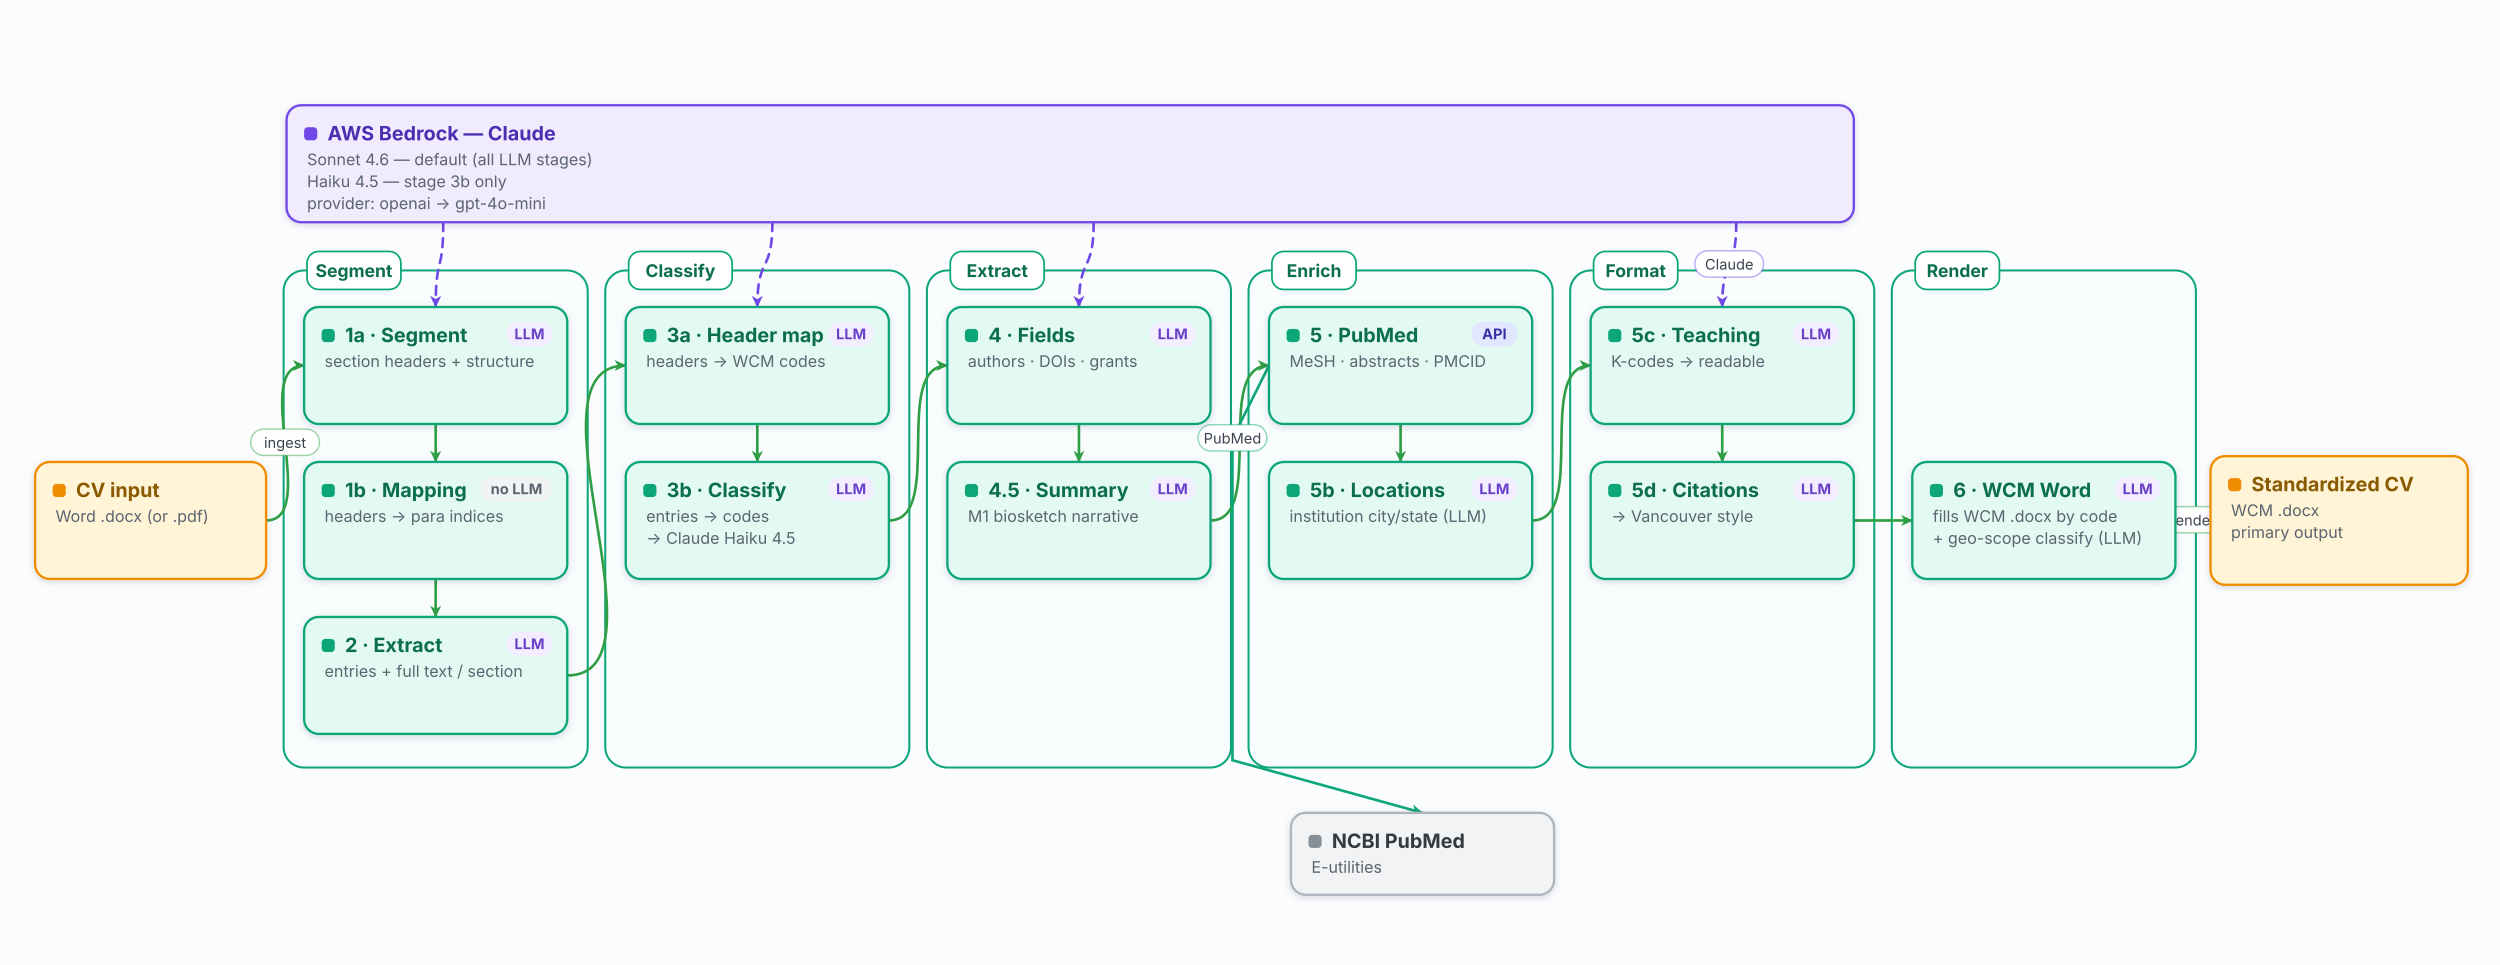
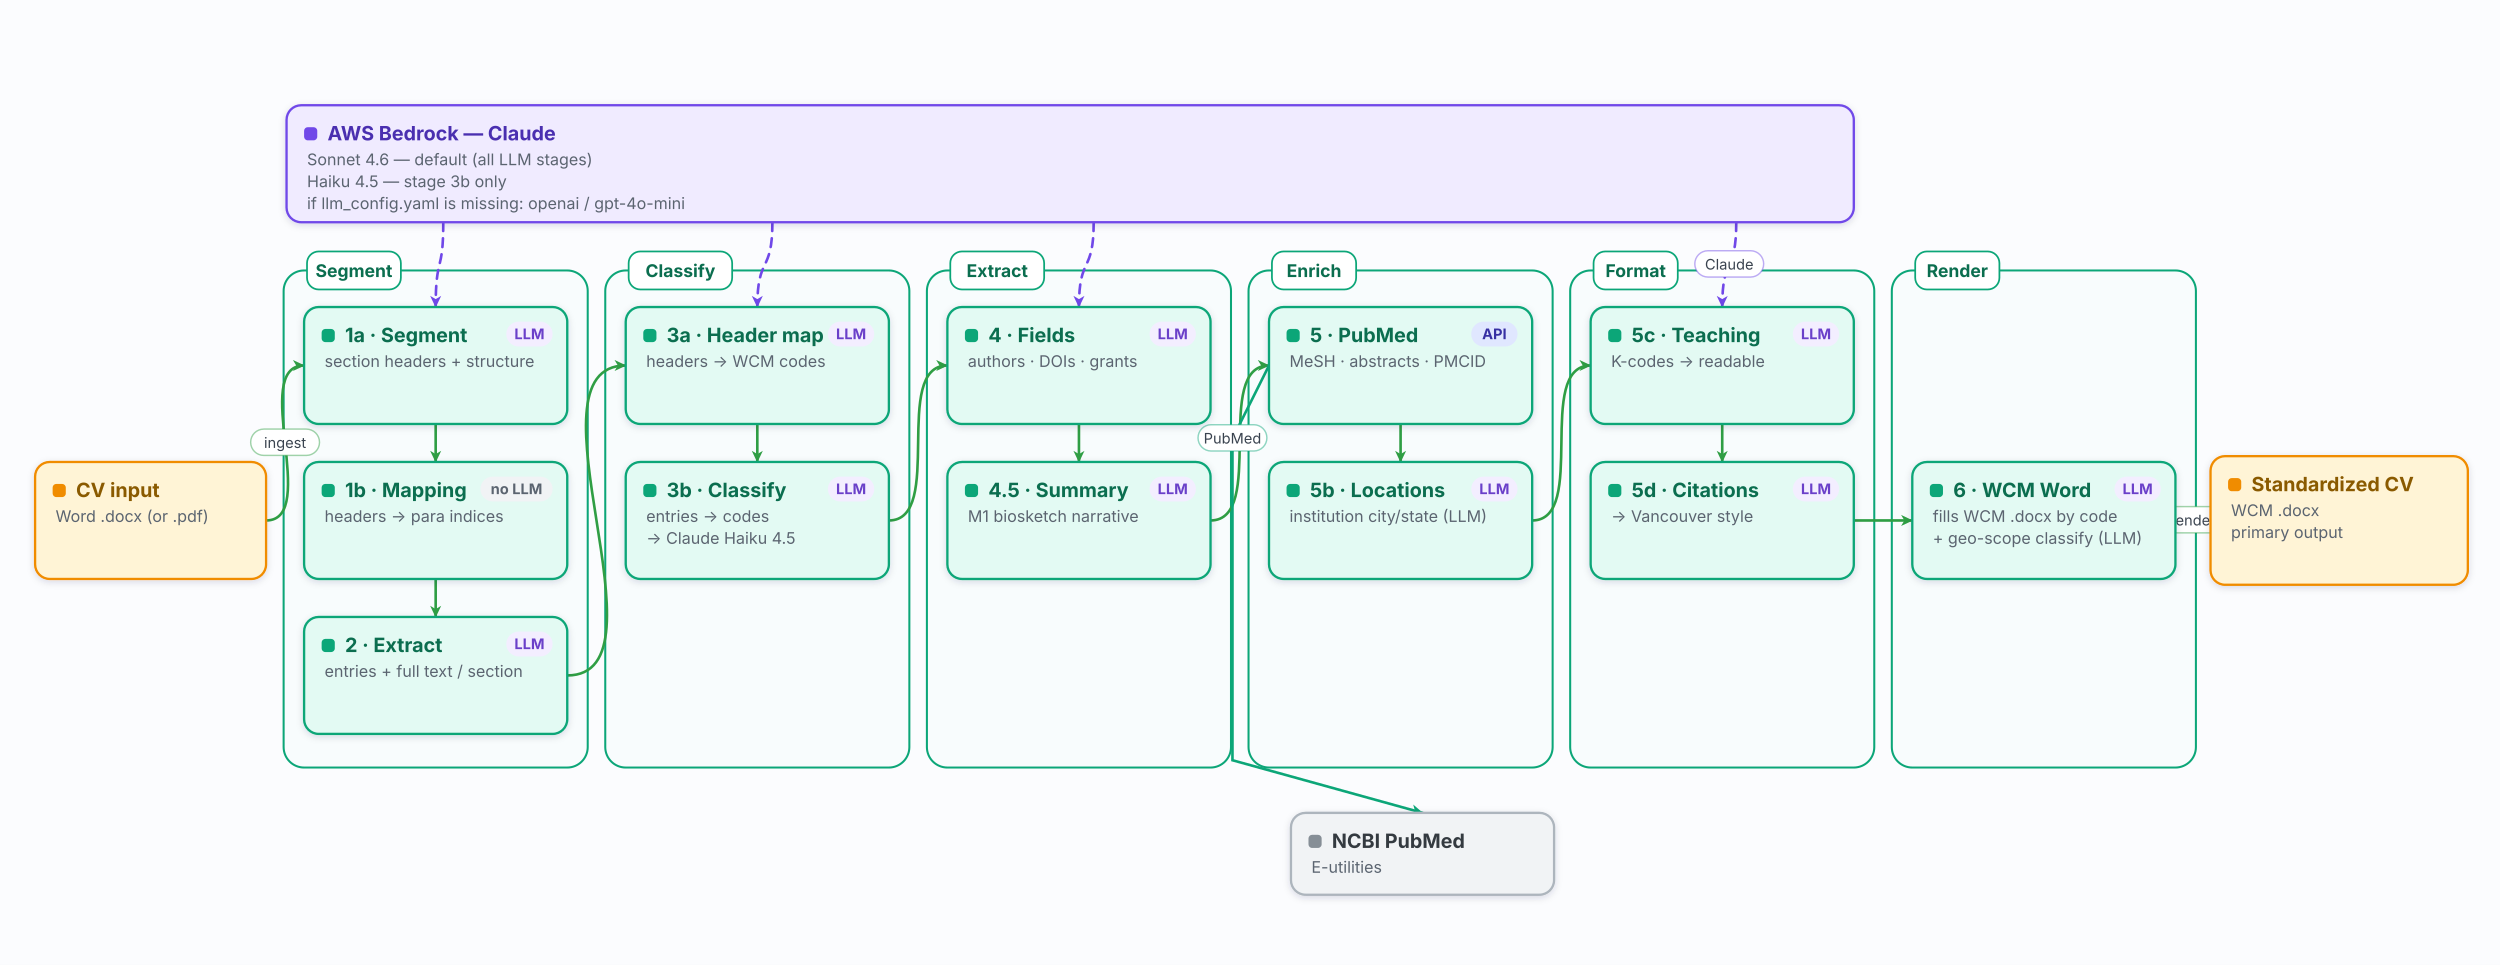
<svg xmlns="http://www.w3.org/2000/svg" viewBox="0 0 1710 660" width="1710" height="660" role="img" aria-labelledby="t-pipeline d-pipeline" font-family="Inter,-apple-system,Segoe UI,Helvetica,Arial,sans-serif">
  <rect width="100%" height="100%" fill="#fbfcfe" />
  <defs>
    <filter id="sh" x="-25%" y="-25%" width="150%" height="150%">
      <feDropShadow dx="0" dy="1.4" stdDeviation="2.4" flood-color="#0b1f3a" flood-opacity="0.14" />
    </filter>
    <marker id="mGray" viewBox="0 0 10 10" refX="9" refY="5" markerWidth="9" markerHeight="9" markerUnits="userSpaceOnUse" orient="auto-start-reverse">
      <path d="M0.5,0.8 L9.4,5 L0.5,9.2 L3,5 Z" fill="#868e96" />
    </marker>
    <marker id="mMaroon" viewBox="0 0 10 10" refX="9" refY="5" markerWidth="9" markerHeight="9" markerUnits="userSpaceOnUse" orient="auto-start-reverse">
      <path d="M0.5,0.8 L9.4,5 L0.5,9.2 L3,5 Z" fill="#7d1c1c" />
    </marker>
    <marker id="mRed" viewBox="0 0 10 10" refX="9" refY="5" markerWidth="9" markerHeight="9" markerUnits="userSpaceOnUse" orient="auto-start-reverse">
      <path d="M0.5,0.8 L9.4,5 L0.5,9.2 L3,5 Z" fill="#e03131" />
    </marker>
    <marker id="mGreen" viewBox="0 0 10 10" refX="9" refY="5" markerWidth="9" markerHeight="9" markerUnits="userSpaceOnUse" orient="auto-start-reverse">
      <path d="M0.5,0.8 L9.4,5 L0.5,9.2 L3,5 Z" fill="#2f9e44" />
    </marker>
    <marker id="mIndigo" viewBox="0 0 10 10" refX="9" refY="5" markerWidth="9" markerHeight="9" markerUnits="userSpaceOnUse" orient="auto-start-reverse">
      <path d="M0.5,0.8 L9.4,5 L0.5,9.2 L3,5 Z" fill="#4263eb" />
    </marker>
    <marker id="mViolet" viewBox="0 0 10 10" refX="9" refY="5" markerWidth="9" markerHeight="9" markerUnits="userSpaceOnUse" orient="auto-start-reverse">
      <path d="M0.5,0.8 L9.4,5 L0.5,9.2 L3,5 Z" fill="#7048e8" />
    </marker>
    <marker id="mAmber" viewBox="0 0 10 10" refX="9" refY="5" markerWidth="9" markerHeight="9" markerUnits="userSpaceOnUse" orient="auto-start-reverse">
      <path d="M0.5,0.8 L9.4,5 L0.5,9.2 L3,5 Z" fill="#f08c00" />
    </marker>
    <marker id="mTeal" viewBox="0 0 10 10" refX="9" refY="5" markerWidth="9" markerHeight="9" markerUnits="userSpaceOnUse" orient="auto-start-reverse">
      <path d="M0.5,0.8 L9.4,5 L0.5,9.2 L3,5 Z" fill="#0ca678" />
    </marker>
  </defs>
  <rect x="194" y="185" width="208" height="340" rx="14" fill="#e3faf3" fill-opacity="0.16" stroke="#0ca678" stroke-width="1.4" />
  <rect x="414" y="185" width="208" height="340" rx="14" fill="#e3faf3" fill-opacity="0.16" stroke="#0ca678" stroke-width="1.4" />
  <rect x="634" y="185" width="208" height="340" rx="14" fill="#e3faf3" fill-opacity="0.16" stroke="#0ca678" stroke-width="1.4" />
  <rect x="854" y="185" width="208" height="340" rx="14" fill="#e3faf3" fill-opacity="0.16" stroke="#0ca678" stroke-width="1.4" />
  <rect x="1074" y="185" width="208" height="340" rx="14" fill="#e3faf3" fill-opacity="0.16" stroke="#0ca678" stroke-width="1.4" />
  <rect x="1294" y="185" width="208" height="340" rx="14" fill="#e3faf3" fill-opacity="0.16" stroke="#0ca678" stroke-width="1.4" />
  <path d="M182,356 C219.108,356 170.892,250 208,250" fill="none" stroke="#2f9e44" stroke-width="1.8" stroke-linecap="round" marker-end="url(#mGreen)" />
  <path d="M298,290 C298,326 298,280 298,316" fill="none" stroke="#2f9e44" stroke-width="1.8" stroke-linecap="round" marker-end="url(#mGreen)" />
  <path d="M298,396 C298,432 298,386 298,422" fill="none" stroke="#2f9e44" stroke-width="1.8" stroke-linecap="round" marker-end="url(#mGreen)" />
  <path d="M388,462 C461.352,462 354.648,250 428,250" fill="none" stroke="#2f9e44" stroke-width="1.8" stroke-linecap="round" marker-end="url(#mGreen)" />
  <path d="M518,290 C518,326 518,280 518,316" fill="none" stroke="#2f9e44" stroke-width="1.8" stroke-linecap="round" marker-end="url(#mGreen)" />
  <path d="M608,356 C646.521,356 609.479,250 648,250" fill="none" stroke="#2f9e44" stroke-width="1.8" stroke-linecap="round" marker-end="url(#mGreen)" />
  <path d="M738,290 C738,326 738,280 738,316" fill="none" stroke="#2f9e44" stroke-width="1.8" stroke-linecap="round" marker-end="url(#mGreen)" />
  <path d="M828,356 C866.521,356 829.479,250 868,250" fill="none" stroke="#2f9e44" stroke-width="1.8" stroke-linecap="round" marker-end="url(#mGreen)" />
  <path d="M958,290 C958,326 958,280 958,316" fill="none" stroke="#2f9e44" stroke-width="1.8" stroke-linecap="round" marker-end="url(#mGreen)" />
  <path d="M1048,356 C1086.521,356 1049.479,250 1088,250" fill="none" stroke="#2f9e44" stroke-width="1.8" stroke-linecap="round" marker-end="url(#mGreen)" />
  <path d="M1178,290 C1178,326 1178,280 1178,316" fill="none" stroke="#2f9e44" stroke-width="1.8" stroke-linecap="round" marker-end="url(#mGreen)" />
  <path d="M1268,356 C1304,356 1272,356 1308,356" fill="none" stroke="#2f9e44" stroke-width="1.8" stroke-linecap="round" marker-end="url(#mGreen)" />
  <path d="M1488,356 C1524,356 1476,356 1512,356" fill="none" stroke="#2f9e44" stroke-width="1.8" stroke-linecap="round" marker-end="url(#mGreen)" />
  <path d="M303.2,152 C303.2,188 298,174 298,210" fill="none" stroke="#7048e8" stroke-width="1.8" stroke-linecap="round" stroke-dasharray="6 5" marker-end="url(#mViolet)" />
  <path d="M528.32,152 C528.32,188 518,174 518,210" fill="none" stroke="#7048e8" stroke-width="1.8" stroke-linecap="round" stroke-dasharray="6 5" marker-end="url(#mViolet)" />
  <path d="M748.08,152 C748.08,188 738,174 738,210" fill="none" stroke="#7048e8" stroke-width="1.8" stroke-linecap="round" stroke-dasharray="6 5" marker-end="url(#mViolet)" />
  <path d="M1187.6,152 C1187.6,188 1178,174 1178,210" fill="none" stroke="#7048e8" stroke-width="1.8" stroke-linecap="round" stroke-dasharray="6 5" marker-end="url(#mViolet)" />
  <path d="M868,250 L843,300 L843,520 L973,556" fill="none" stroke="#0ca678" stroke-width="1.8" stroke-linecap="round" marker-end="url(#mTeal)" />
  <rect x="171.45" y="293.5" width="47.1" height="18" rx="9" fill="#ffffff" stroke="#2f9e44" stroke-opacity="0.45" />
  <text x="195" y="306.4" font-size="10" fill="#3a434f" text-anchor="middle">ingest</text>
  <rect x="1476.45" y="346.5" width="47.1" height="18" rx="9" fill="#ffffff" stroke="#2f9e44" stroke-opacity="0.45" />
  <text x="1500" y="359.4" font-size="10" fill="#3a434f" text-anchor="middle">render</text>
  <rect x="1159.25" y="171.5" width="47.1" height="18" rx="9" fill="#ffffff" stroke="#7048e8" stroke-opacity="0.45" />
  <text x="1182.8" y="184.4" font-size="10" fill="#3a434f" text-anchor="middle">Claude</text>
  <rect x="819.45" y="290.5" width="47.1" height="18" rx="9" fill="#ffffff" stroke="#0ca678" stroke-opacity="0.45" />
  <text x="843" y="303.4" font-size="10" fill="#3a434f" text-anchor="middle">PubMed</text>
  <g>
    <rect x="210" y="172" width="64.2" height="26" rx="8" fill="#ffffff" stroke="#0ca678" stroke-width="1.2" />
    <text x="242.1" y="189.5" font-size="12" font-weight="700" fill="#0b6e4f" text-anchor="middle">Segment</text>
  </g>
  <g>
    <rect x="430" y="172" width="70.8" height="26" rx="8" fill="#ffffff" stroke="#0ca678" stroke-width="1.2" />
    <text x="465.4" y="189.5" font-size="12" font-weight="700" fill="#0b6e4f" text-anchor="middle">Classify</text>
  </g>
  <g>
    <rect x="650" y="172" width="64.2" height="26" rx="8" fill="#ffffff" stroke="#0ca678" stroke-width="1.2" />
    <text x="682.1" y="189.5" font-size="12" font-weight="700" fill="#0b6e4f" text-anchor="middle">Extract</text>
  </g>
  <g>
    <rect x="870" y="172" width="57.6" height="26" rx="8" fill="#ffffff" stroke="#0ca678" stroke-width="1.2" />
    <text x="898.8" y="189.5" font-size="12" font-weight="700" fill="#0b6e4f" text-anchor="middle">Enrich</text>
  </g>
  <g>
    <rect x="1090" y="172" width="57.6" height="26" rx="8" fill="#ffffff" stroke="#0ca678" stroke-width="1.2" />
    <text x="1118.8" y="189.5" font-size="12" font-weight="700" fill="#0b6e4f" text-anchor="middle">Format</text>
  </g>
  <g>
    <rect x="1310" y="172" width="57.6" height="26" rx="8" fill="#ffffff" stroke="#0ca678" stroke-width="1.2" />
    <text x="1338.8" y="189.5" font-size="12" font-weight="700" fill="#0b6e4f" text-anchor="middle">Render</text>
  </g>
  <g>
    <rect x="24" y="316" width="158" height="80" rx="10" fill="#fff4d6" stroke="#f08c00" stroke-width="1.6" filter="url(#sh)" />
    <rect x="36" y="331" width="9" height="9" rx="2.5" fill="#f08c00" />
    <text x="52" y="340" font-size="13.5" font-weight="700" fill="#8a5a00">CV input</text>
    <text x="38" y="357" font-size="11" fill="#5b6470">Word .docx (or .pdf)</text>
  </g>
  <g>
    <rect x="208" y="210" width="180" height="80" rx="10" fill="#e3faf3" stroke="#0ca678" stroke-width="1.6" filter="url(#sh)" />
    <rect x="220" y="225" width="9" height="9" rx="2.5" fill="#0ca678" />
    <text x="236" y="234" font-size="13.5" font-weight="700" fill="#0b6e4f">1a · Segment</text>
    <text x="222" y="251" font-size="11" fill="#5b6470">section headers + structure</text>
    <rect x="346.3" y="220" width="31.7" height="17" rx="8.5" fill="#f3eeff" />
    <text x="362.15" y="232" font-size="10" font-weight="700" fill="#6a40c9" text-anchor="middle">LLM</text>
  </g>
  <g>
    <rect x="208" y="316" width="180" height="80" rx="10" fill="#e3faf3" stroke="#0ca678" stroke-width="1.6" filter="url(#sh)" />
    <rect x="220" y="331" width="9" height="9" rx="2.5" fill="#0ca678" />
    <text x="236" y="340" font-size="13.5" font-weight="700" fill="#0b6e4f">1b · Mapping</text>
    <text x="222" y="357" font-size="11" fill="#5b6470">headers → para indices</text>
    <rect x="328.6" y="326" width="49.4" height="17" rx="8.5" fill="#f1f3f5" />
    <text x="353.3" y="338" font-size="10" font-weight="700" fill="#5b6470" text-anchor="middle">no LLM</text>
  </g>
  <g>
    <rect x="208" y="422" width="180" height="80" rx="10" fill="#e3faf3" stroke="#0ca678" stroke-width="1.6" filter="url(#sh)" />
    <rect x="220" y="437" width="9" height="9" rx="2.5" fill="#0ca678" />
    <text x="236" y="446" font-size="13.5" font-weight="700" fill="#0b6e4f">2 · Extract</text>
    <text x="222" y="463" font-size="11" fill="#5b6470">entries + full text / section</text>
    <rect x="346.3" y="432" width="31.7" height="17" rx="8.5" fill="#f3eeff" />
    <text x="362.15" y="444" font-size="10" font-weight="700" fill="#6a40c9" text-anchor="middle">LLM</text>
  </g>
  <g>
    <rect x="428" y="210" width="180" height="80" rx="10" fill="#e3faf3" stroke="#0ca678" stroke-width="1.6" filter="url(#sh)" />
    <rect x="440" y="225" width="9" height="9" rx="2.5" fill="#0ca678" />
    <text x="456" y="234" font-size="13.5" font-weight="700" fill="#0b6e4f">3a · Header map</text>
    <text x="442" y="251" font-size="11" fill="#5b6470">headers → WCM codes</text>
    <rect x="566.3" y="220" width="31.7" height="17" rx="8.5" fill="#f3eeff" />
    <text x="582.15" y="232" font-size="10" font-weight="700" fill="#6a40c9" text-anchor="middle">LLM</text>
  </g>
  <g>
    <rect x="428" y="316" width="180" height="80" rx="10" fill="#e3faf3" stroke="#0ca678" stroke-width="1.6" filter="url(#sh)" />
    <rect x="440" y="331" width="9" height="9" rx="2.5" fill="#0ca678" />
    <text x="456" y="340" font-size="13.5" font-weight="700" fill="#0b6e4f">3b · Classify</text>
    <text x="442" y="357" font-size="11" fill="#5b6470">entries → codes</text>
    <text x="442" y="372" font-size="11" fill="#5b6470">→ Claude Haiku 4.5</text>
    <rect x="566.3" y="326" width="31.7" height="17" rx="8.5" fill="#f3eeff" />
    <text x="582.15" y="338" font-size="10" font-weight="700" fill="#6a40c9" text-anchor="middle">LLM</text>
  </g>
  <g>
    <rect x="648" y="210" width="180" height="80" rx="10" fill="#e3faf3" stroke="#0ca678" stroke-width="1.6" filter="url(#sh)" />
    <rect x="660" y="225" width="9" height="9" rx="2.5" fill="#0ca678" />
    <text x="676" y="234" font-size="13.5" font-weight="700" fill="#0b6e4f">4 · Fields</text>
    <text x="662" y="251" font-size="11" fill="#5b6470">authors · DOIs · grants</text>
    <rect x="786.3" y="220" width="31.7" height="17" rx="8.5" fill="#f3eeff" />
    <text x="802.15" y="232" font-size="10" font-weight="700" fill="#6a40c9" text-anchor="middle">LLM</text>
  </g>
  <g>
    <rect x="648" y="316" width="180" height="80" rx="10" fill="#e3faf3" stroke="#0ca678" stroke-width="1.6" filter="url(#sh)" />
    <rect x="660" y="331" width="9" height="9" rx="2.5" fill="#0ca678" />
    <text x="676" y="340" font-size="13.5" font-weight="700" fill="#0b6e4f">4.5 · Summary</text>
    <text x="662" y="357" font-size="11" fill="#5b6470">M1 biosketch narrative</text>
    <rect x="786.3" y="326" width="31.7" height="17" rx="8.5" fill="#f3eeff" />
    <text x="802.15" y="338" font-size="10" font-weight="700" fill="#6a40c9" text-anchor="middle">LLM</text>
  </g>
  <g>
    <rect x="868" y="210" width="180" height="80" rx="10" fill="#e3faf3" stroke="#0ca678" stroke-width="1.6" filter="url(#sh)" />
    <rect x="880" y="225" width="9" height="9" rx="2.5" fill="#0ca678" />
    <text x="896" y="234" font-size="13.5" font-weight="700" fill="#0b6e4f">5 · PubMed</text>
    <text x="882" y="251" font-size="11" fill="#5b6470">MeSH · abstracts · PMCID</text>
    <rect x="1006.3" y="220" width="31.7" height="17" rx="8.5" fill="#e0e7ff" />
    <text x="1022.15" y="232" font-size="10" font-weight="700" fill="#3730a3" text-anchor="middle">API</text>
  </g>
  <g>
    <rect x="868" y="316" width="180" height="80" rx="10" fill="#e3faf3" stroke="#0ca678" stroke-width="1.6" filter="url(#sh)" />
    <rect x="880" y="331" width="9" height="9" rx="2.5" fill="#0ca678" />
    <text x="896" y="340" font-size="13.5" font-weight="700" fill="#0b6e4f">5b · Locations</text>
    <text x="882" y="357" font-size="11" fill="#5b6470">institution city/state (LLM)</text>
    <rect x="1006.3" y="326" width="31.7" height="17" rx="8.5" fill="#f3eeff" />
    <text x="1022.15" y="338" font-size="10" font-weight="700" fill="#6a40c9" text-anchor="middle">LLM</text>
  </g>
  <g>
    <rect x="1088" y="210" width="180" height="80" rx="10" fill="#e3faf3" stroke="#0ca678" stroke-width="1.6" filter="url(#sh)" />
    <rect x="1100" y="225" width="9" height="9" rx="2.5" fill="#0ca678" />
    <text x="1116" y="234" font-size="13.5" font-weight="700" fill="#0b6e4f">5c · Teaching</text>
    <text x="1102" y="251" font-size="11" fill="#5b6470">K-codes → readable</text>
    <rect x="1226.3" y="220" width="31.7" height="17" rx="8.5" fill="#f3eeff" />
    <text x="1242.15" y="232" font-size="10" font-weight="700" fill="#6a40c9" text-anchor="middle">LLM</text>
  </g>
  <g>
    <rect x="1088" y="316" width="180" height="80" rx="10" fill="#e3faf3" stroke="#0ca678" stroke-width="1.6" filter="url(#sh)" />
    <rect x="1100" y="331" width="9" height="9" rx="2.5" fill="#0ca678" />
    <text x="1116" y="340" font-size="13.5" font-weight="700" fill="#0b6e4f">5d · Citations</text>
    <text x="1102" y="357" font-size="11" fill="#5b6470">→ Vancouver style</text>
    <rect x="1226.3" y="326" width="31.7" height="17" rx="8.5" fill="#f3eeff" />
    <text x="1242.15" y="338" font-size="10" font-weight="700" fill="#6a40c9" text-anchor="middle">LLM</text>
  </g>
  <g>
    <rect x="1308" y="316" width="180" height="80" rx="10" fill="#e3faf3" stroke="#0ca678" stroke-width="1.6" filter="url(#sh)" />
    <rect x="1320" y="331" width="9" height="9" rx="2.5" fill="#0ca678" />
    <text x="1336" y="340" font-size="13.5" font-weight="700" fill="#0b6e4f">6 · WCM Word</text>
    <text x="1322" y="357" font-size="11" fill="#5b6470">fills WCM .docx by code</text>
    <text x="1322" y="372" font-size="11" fill="#5b6470">+ geo-scope classify (LLM)</text>
    <rect x="1446.3" y="326" width="31.7" height="17" rx="8.5" fill="#f3eeff" />
    <text x="1462.15" y="338" font-size="10" font-weight="700" fill="#6a40c9" text-anchor="middle">LLM</text>
  </g>
  <g>
    <rect x="1512" y="312" width="176" height="88" rx="10" fill="#fff4d6" stroke="#f08c00" stroke-width="1.6" filter="url(#sh)" />
    <rect x="1524" y="327" width="9" height="9" rx="2.5" fill="#f08c00" />
    <text x="1540" y="336" font-size="13.5" font-weight="700" fill="#8a5a00">Standardized CV</text>
    <text x="1526" y="353" font-size="11" fill="#5b6470">WCM .docx</text>
    <text x="1526" y="368" font-size="11" fill="#5b6470">primary output</text>
  </g>
  <g>
    <rect x="196" y="72" width="1072" height="80" rx="10" fill="#f0ebff" stroke="#7048e8" stroke-width="1.6" filter="url(#sh)" />
    <rect x="208" y="87" width="9" height="9" rx="2.5" fill="#7048e8" />
    <text x="224" y="96" font-size="13.5" font-weight="700" fill="#4a2fb0">AWS Bedrock — Claude</text>
    <text x="210" y="113" font-size="11" fill="#5b6470">Sonnet 4.6 — default (all LLM stages)</text>
    <text x="210" y="128" font-size="11" fill="#5b6470">Haiku 4.5 — stage 3b only</text>
-     <text x="210" y="143" font-size="11" fill="#5b6470">provider: openai → gpt-4o-mini</text>
+     <text x="210" y="143" font-size="11" fill="#5b6470">if llm_config.yaml is missing: openai / gpt-4o-mini</text>
  </g>
  <g>
    <rect x="883" y="556" width="180" height="56" rx="10" fill="#f1f3f5" stroke="#adb5bd" stroke-width="1.6" filter="url(#sh)" />
    <rect x="895" y="571" width="9" height="9" rx="2.5" fill="#868e96" />
    <text x="911" y="580" font-size="13.5" font-weight="700" fill="#343a40">NCBI PubMed</text>
    <text x="897" y="597" font-size="11" fill="#5b6470">E-utilities</text>
  </g>
</svg>
